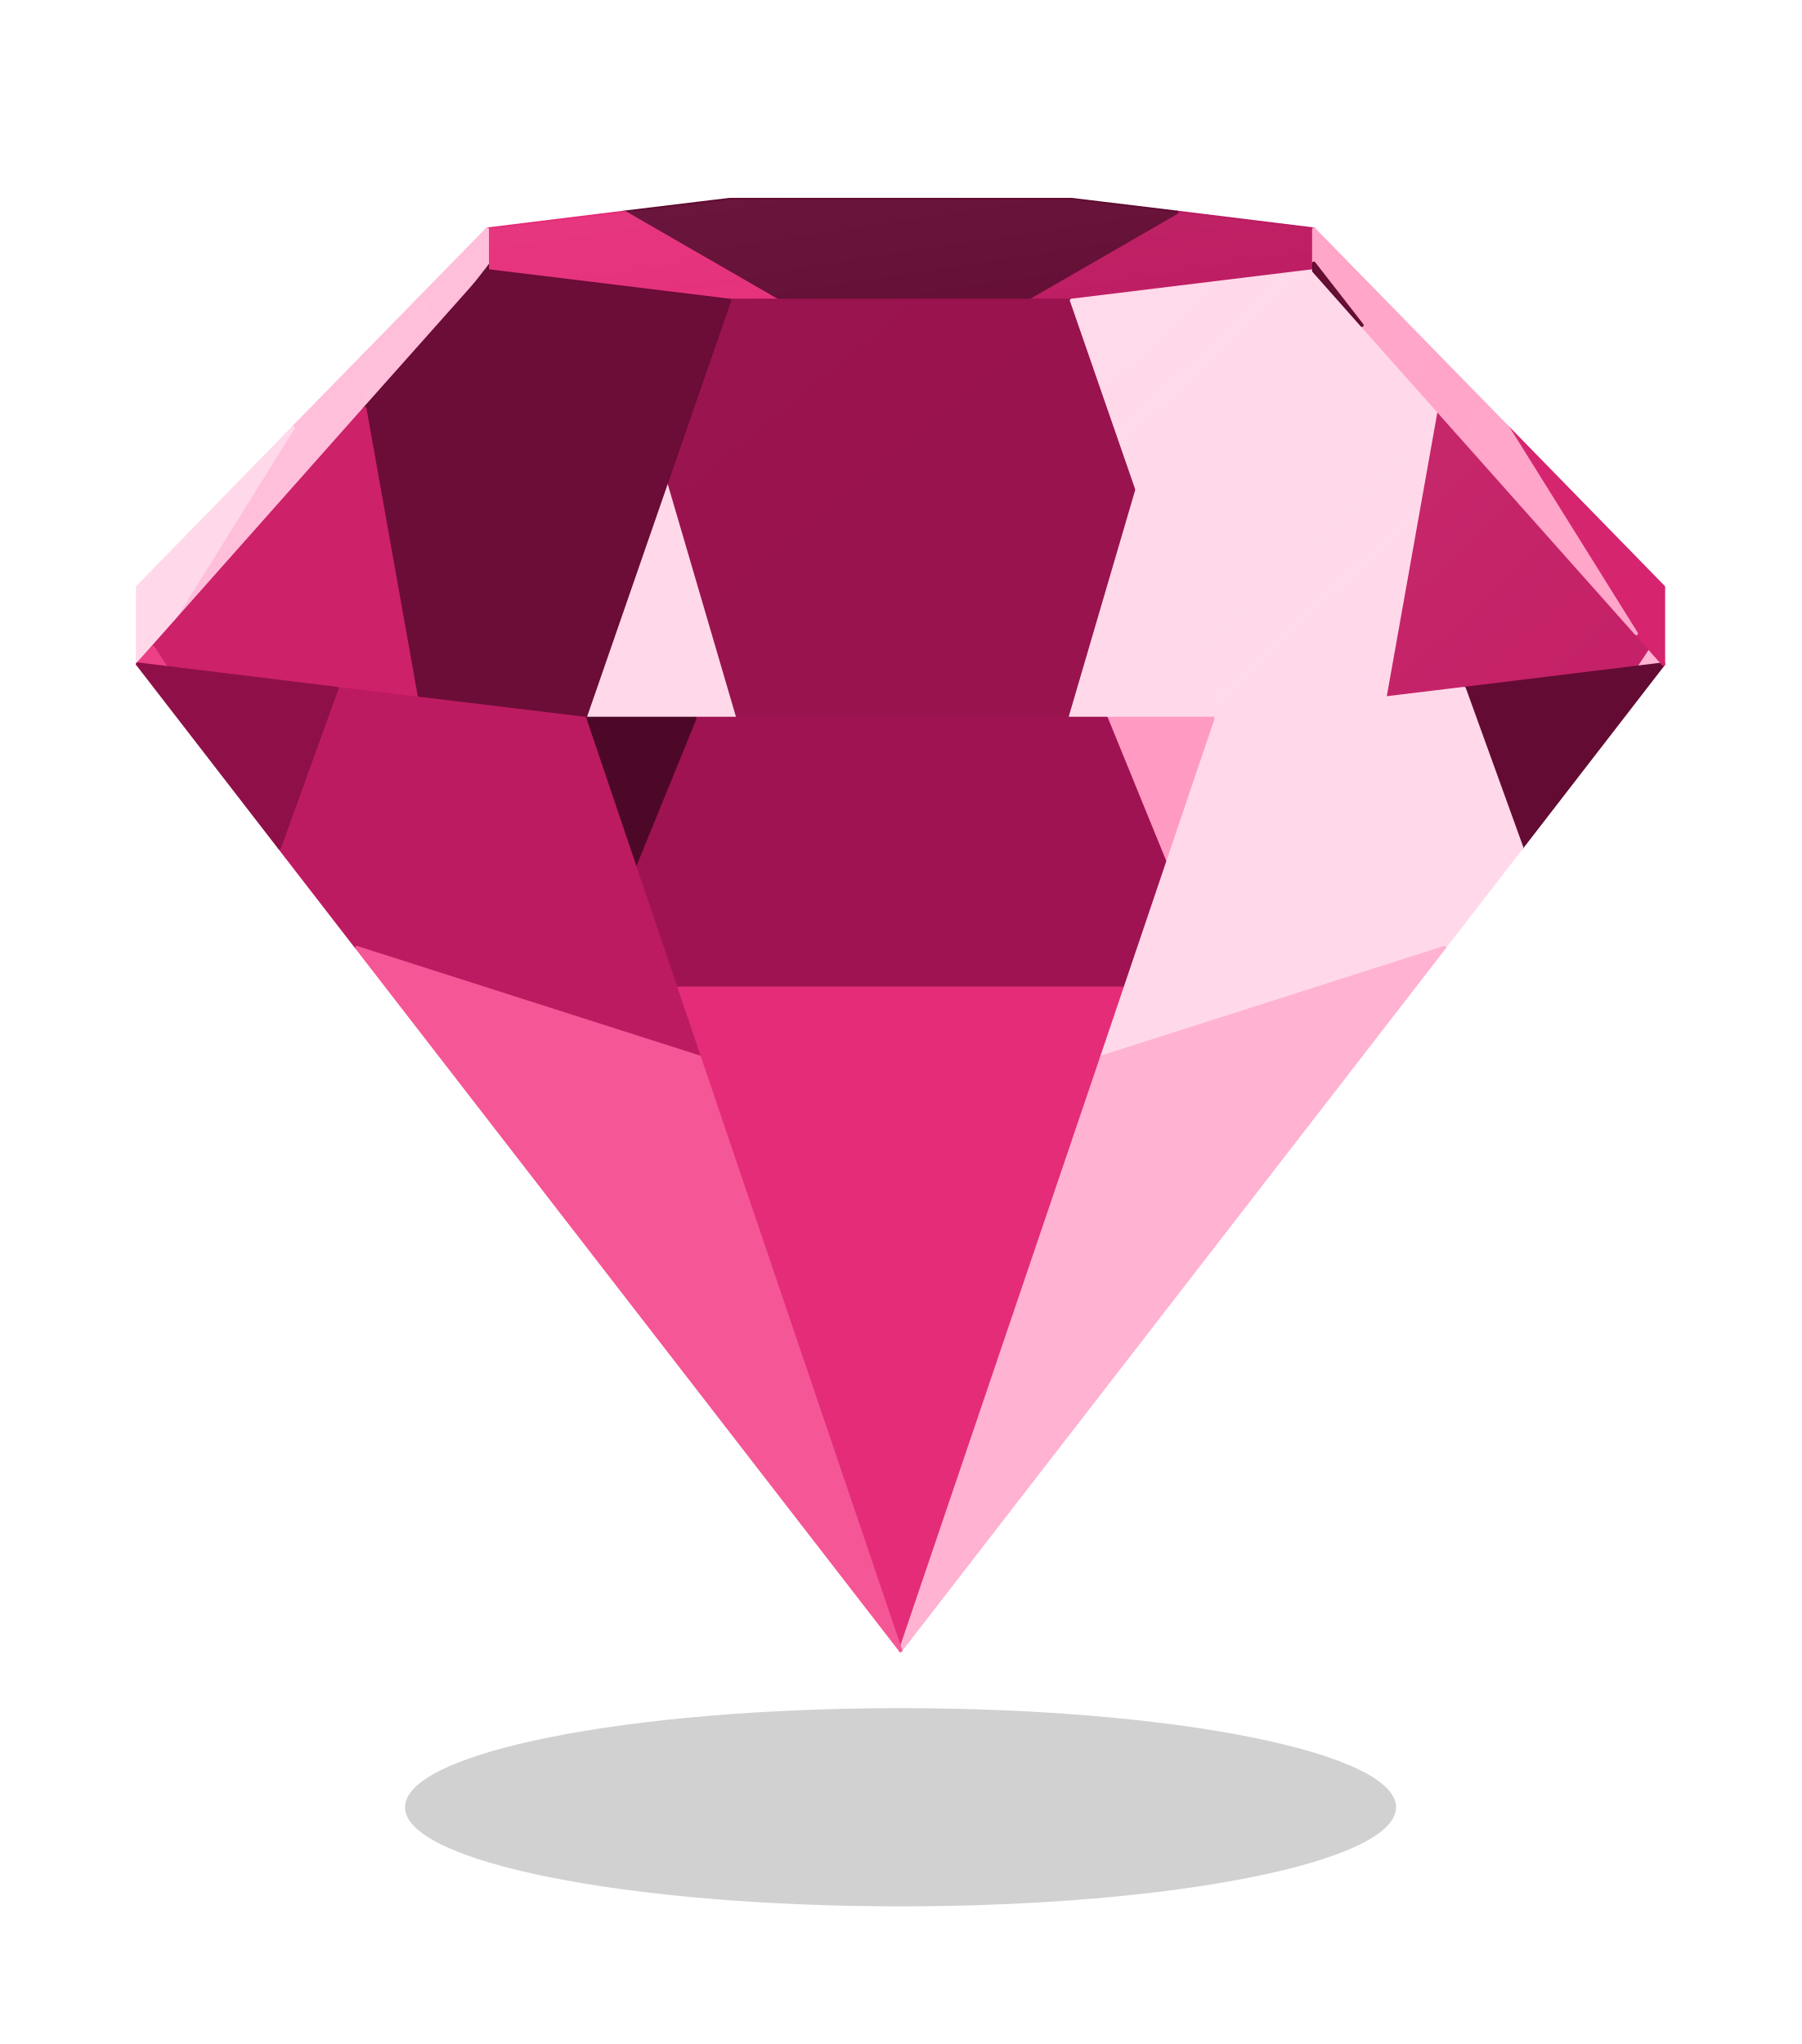
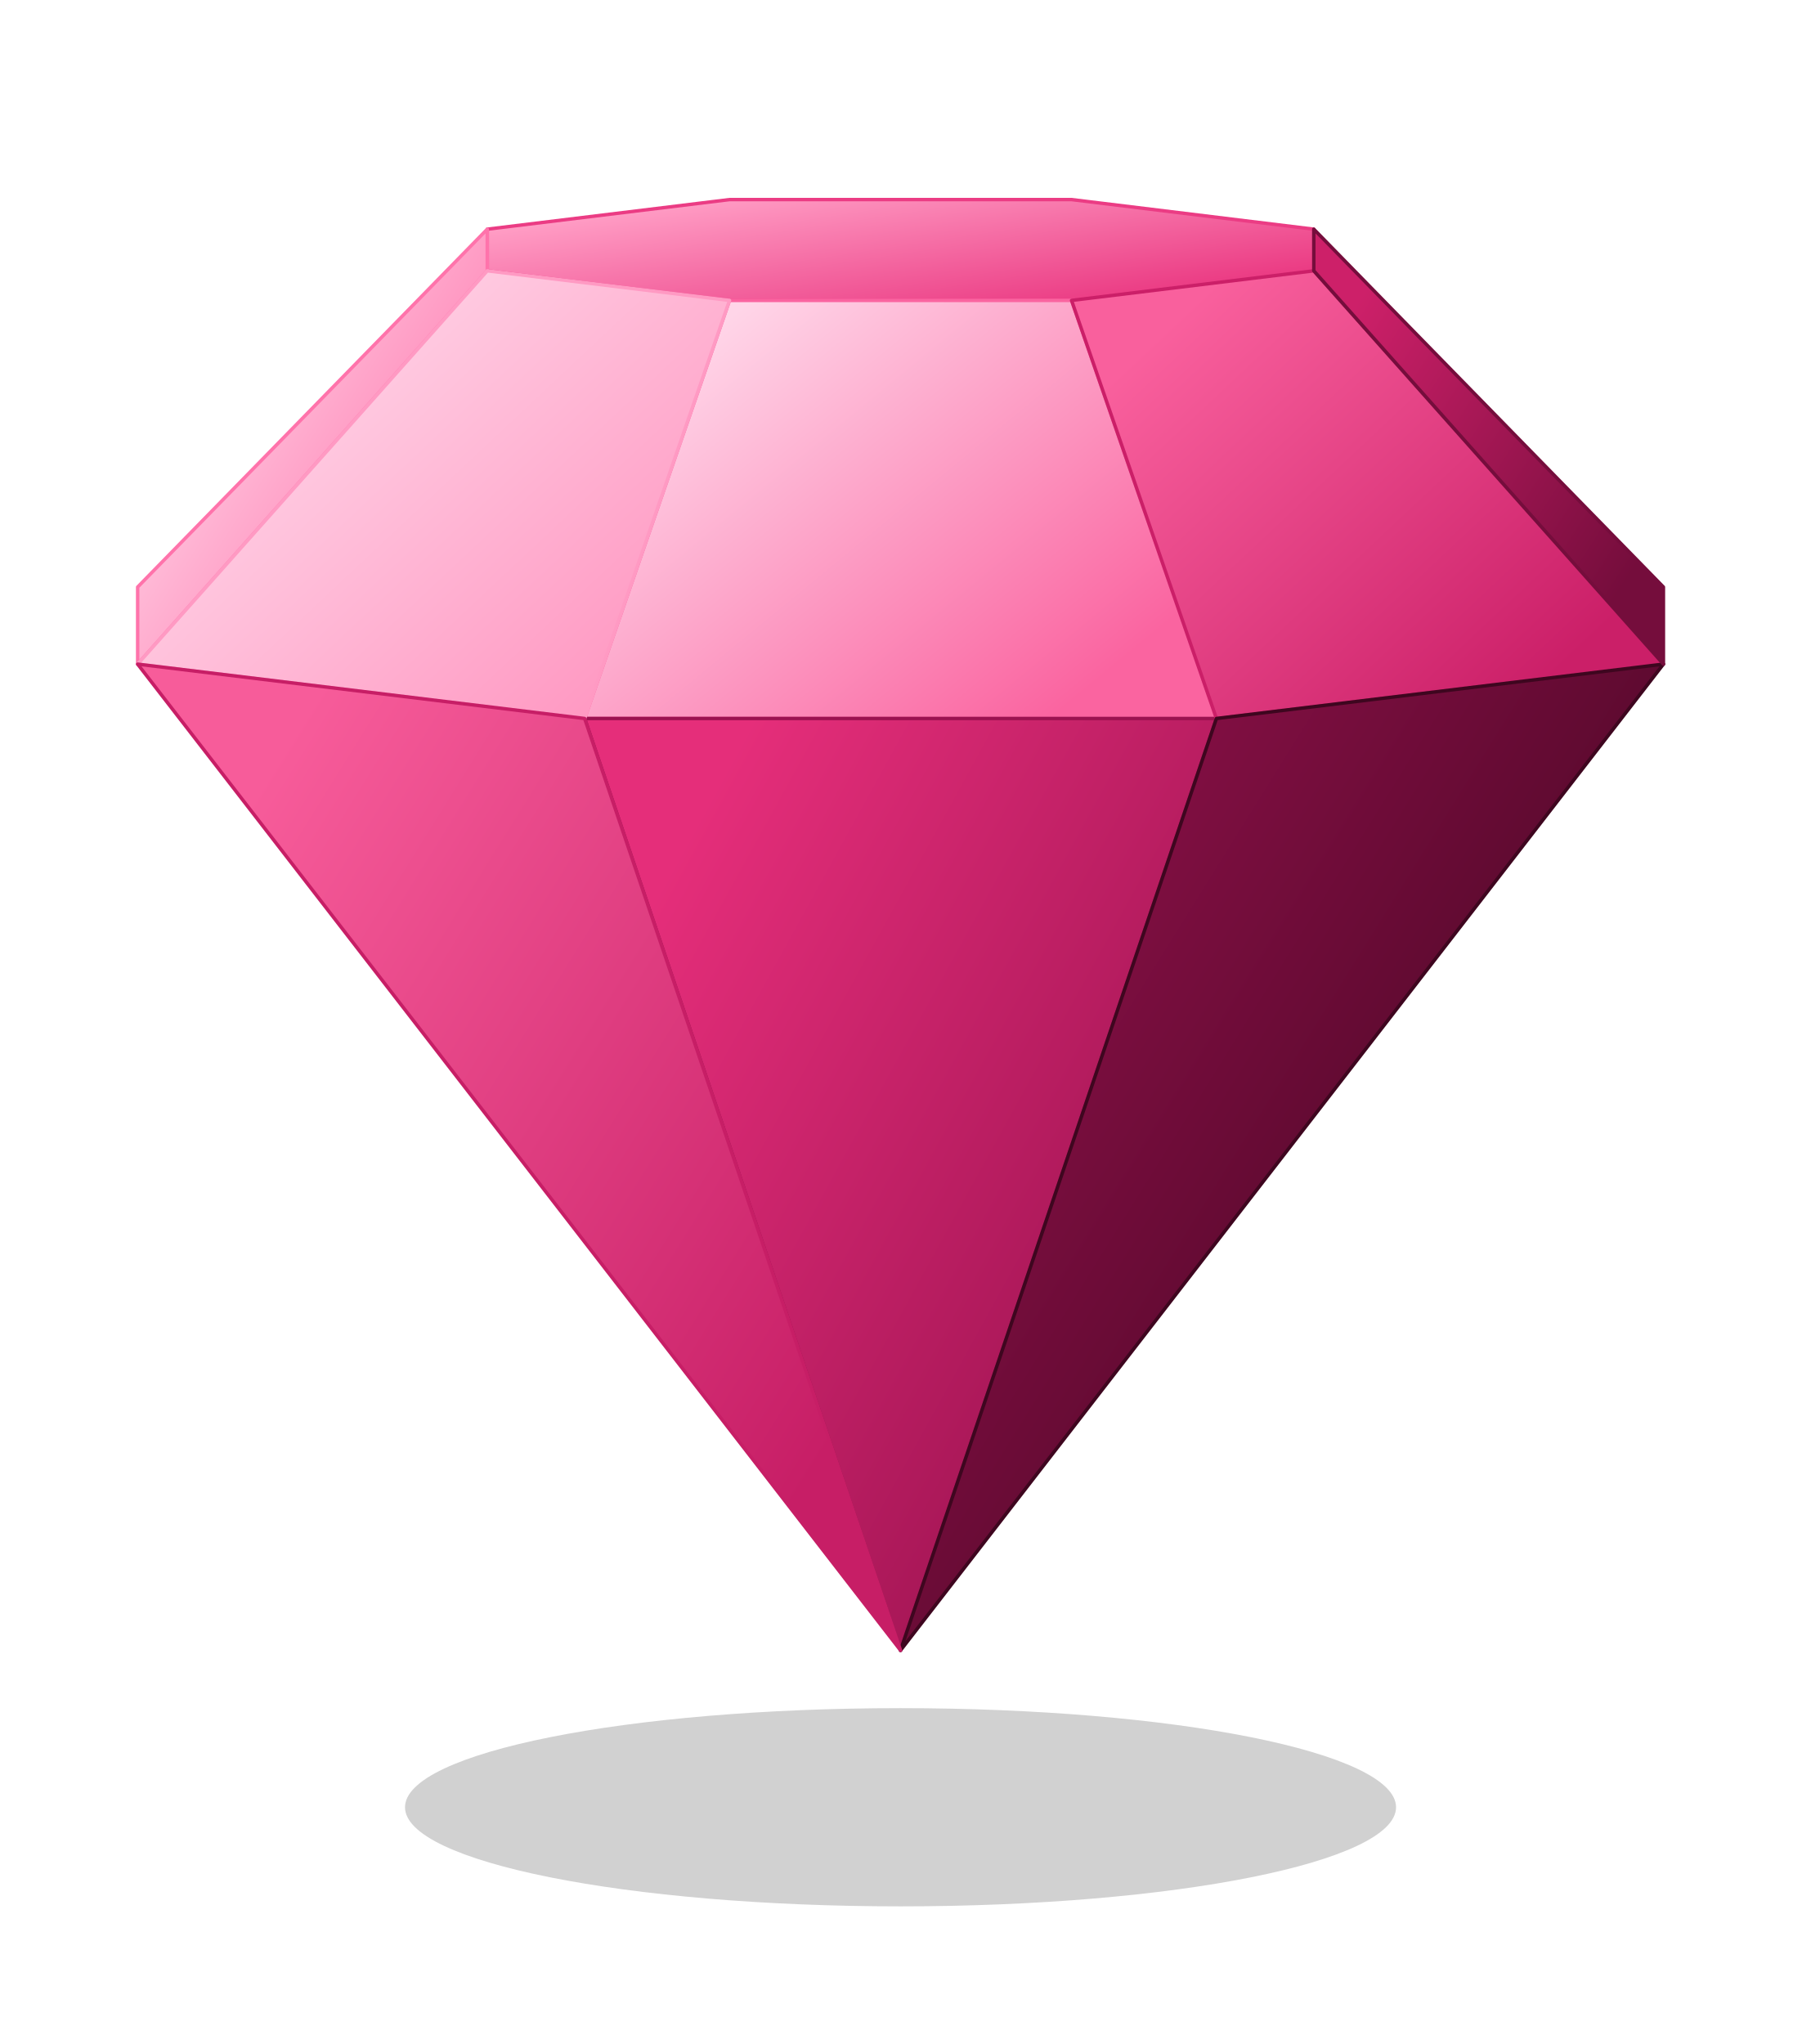
<svg xmlns="http://www.w3.org/2000/svg" viewBox="-261.7 -268.8 523.5 594">
  <defs>
-     <style>.gem-p{fill:currentColor;stroke:currentColor;stroke-width:1px;stroke-linejoin:round;vector-effect:non-scaling-stroke}</style>
+     <linearGradient id="gem-g0" x1="0.111" y1="0.186" x2="0.889" y2="0.814">
+       <stop offset="0" stop-color="#ff9cc4" />
+       <stop offset="1" stop-color="#eb3c84" />
+     </linearGradient>
    <path id="gem-f0" stroke-width="1" stroke-linejoin="round" vector-effect="non-scaling-stroke" d="M49.7 -181.5 L120.1 -190.1 L120.1 -202.2 L49.7 -210.8 L-49.7 -210.8 L-120.1 -202.2 L-120.1 -190.1 L-49.7 -181.5 Z" />
+     <linearGradient id="gem-g1" x1="0.111" y1="0.186" x2="0.889" y2="0.814">
+       <stop offset="0" stop-color="#ffd5e8" />
+       <stop offset="1" stop-color="#fa64a0" />
+     </linearGradient>
    <path id="gem-f1" stroke-width="1" stroke-linejoin="round" vector-effect="non-scaling-stroke" d="M-49.7 -181.5 L49.7 -181.5 L91.8 -60 L-91.8 -60 Z" />
+     <linearGradient id="gem-g2" x1="0.111" y1="0.186" x2="0.889" y2="0.814">
+       <stop offset="0" stop-color="#e52e7a" />
+       <stop offset="1" stop-color="#9b1250" />
+     </linearGradient>
+     <path id="gem-f2" stroke-width="1" stroke-linejoin="round" vector-effect="non-scaling-stroke" d="M-91.8 -60 L91.8 -60 L0 210.8 Z" />
+     <linearGradient id="gem-g3" x1="0.111" y1="0.186" x2="0.889" y2="0.814">
+       <stop offset="0" stop-color="#f9609d" />
+       <stop offset="1" stop-color="#cb1f68" />
+     </linearGradient>
    <path id="gem-f3" stroke-width="1" stroke-linejoin="round" vector-effect="non-scaling-stroke" d="M49.7 -181.5 L120.1 -190.1 L221.7 -75.8 L91.8 -60 Z" />
+     <linearGradient id="gem-g4" x1="0.111" y1="0.186" x2="0.889" y2="0.814">
+       <stop offset="0" stop-color="#8c1048" />
+       <stop offset="1" stop-color="#3e061f" />
+     </linearGradient>
+     <path id="gem-f4" stroke-width="1" stroke-linejoin="round" vector-effect="non-scaling-stroke" d="M91.8 -60 L221.7 -75.8 L0 210.8 Z" />
+     <linearGradient id="gem-g5" x1="0.111" y1="0.186" x2="0.889" y2="0.814">
+       <stop offset="0" stop-color="#cd2069" />
+       <stop offset="1" stop-color="#750d3c" />
+     </linearGradient>
    <path id="gem-f5" stroke-width="1" stroke-linejoin="round" vector-effect="non-scaling-stroke" d="M120.1 -190.1 L120.1 -202.2 L221.7 -98.2 L221.7 -75.8 Z" />
+     <linearGradient id="gem-g13" x1="0.111" y1="0.186" x2="0.889" y2="0.814">
+       <stop offset="0" stop-color="#ffd9ea" />
+       <stop offset="1" stop-color="#ff73ab" />
+     </linearGradient>
    <path id="gem-f13" stroke-width="1" stroke-linejoin="round" vector-effect="non-scaling-stroke" d="M-120.1 -202.2 L-120.1 -190.1 L-221.7 -75.8 L-221.7 -98.2 Z" />
+     <linearGradient id="gem-g15" x1="0.111" y1="0.186" x2="0.889" y2="0.814">
+       <stop offset="0" stop-color="#ffd9ea" />
+       <stop offset="1" stop-color="#ff9ac3" />
+     </linearGradient>
    <path id="gem-f15" stroke-width="1" stroke-linejoin="round" vector-effect="non-scaling-stroke" d="M-120.1 -190.1 L-49.7 -181.5 L-91.8 -60 L-221.7 -75.8 Z" />
-     <linearGradient id="gem-gloss" x1="0.111" y1="0.186" x2="0.889" y2="0.814">
-       <stop offset="0" stop-color="#ffd9ea" />
-       <stop offset="1" stop-color="#ffd9ea" stop-opacity="0.35" />
+     <linearGradient id="gem-g16" x1="0.111" y1="0.186" x2="0.889" y2="0.814">
+       <stop offset="0" stop-color="#f75c9a" />
+       <stop offset="1" stop-color="#c71e66" />
    </linearGradient>
+     <path id="gem-f16" stroke-width="1" stroke-linejoin="round" vector-effect="non-scaling-stroke" d="M-221.7 -75.8 L-91.8 -60 L0 210.8 Z" />
  </defs>
  <ellipse cx="0" cy="256.4" rx="144" ry="28.8" fill="#000" fill-opacity="0.18">
    <animate attributeName="rx" dur="3s" repeatCount="indefinite" calcMode="spline" keyTimes="0;0.5;1" keySplines="0.45 0 0.55 1;0.45 0 0.55 1" values="144;100.8;144" />
    <animate attributeName="ry" dur="3s" repeatCount="indefinite" calcMode="spline" keyTimes="0;0.5;1" keySplines="0.45 0 0.55 1;0.45 0 0.55 1" values="28.8;20.2;28.8" />
    <animate attributeName="fill-opacity" dur="3s" repeatCount="indefinite" calcMode="spline" keyTimes="0;0.5;1" keySplines="0.45 0 0.55 1;0.45 0 0.55 1" values="0.18;0.09;0.18" />
  </ellipse>
  <g>
    <animateTransform attributeName="transform" type="translate" dur="3s" repeatCount="indefinite" calcMode="spline" keyTimes="0;0.5;1" keySplines="0.45 0 0.55 1;0.45 0 0.55 1" values="0 0;0 -18;0 0" />
-     <path class="gem-p" color="#bd1b61" d="M49.7 -181.5 120.1 -190.1 120.1 -202.2 80.3 -207.1 35.9 -181.5Z" />
-     <path class="gem-p" color="#620b32" d="M35.9 -181.5 80.3 -207.1 49.7 -210.8 -49.7 -210.8 -80.3 -207.1 -35.9 -181.5Z" />
-     <path class="gem-p" color="#e52d79" d="M-49.7 -181.5 -35.9 -181.5 -80.3 -207.1 -120.1 -202.2 -120.1 -190.1Z" />
-     <use href="#gem-f0" fill="url(#gem-gloss)" fill-opacity="0.052" />
-     <path class="gem-p" color="#ffd9ea" d="M91.8 -60 68.2 -128.2 48.2 -60Z" />
-     <path class="gem-p" color="#99124e" d="M48.2 -60 68.2 -128.2 49.7 -181.5 -49.7 -181.5 -68.2 -128.2 -48.2 -60Z" />
-     <path class="gem-p" color="#ffd9ea" d="M-91.8 -60 -48.2 -60 -68.2 -128.2Z" />
-     <use href="#gem-f1" fill="url(#gem-gloss)" fill-opacity="0.008" />
-     <path class="gem-p" color="#ff9ac3" d="M91.8 -60 59.8 -60 77.3 -17.1Z" />
-     <path class="gem-p" color="#9f1352" d="M77.3 -17.1 59.8 -60 -59.8 -60 -77.3 -17.1 -65.3 18.4 65.3 18.4Z" />
-     <path class="gem-p" color="#e42c78" d="M0 210.8 65.3 18.4 -65.3 18.4 0 210.8 0 210.8Z" />
-     <path class="gem-p" color="#4d0827" d="M-77.3 -17.1 -59.8 -60 -91.8 -60Z" />
-     <path class="gem-p" color="#ffb3d2" d="M221.7 -75.8 221.7 -75.8 221.7 -75.8 217.3 -80.7 213.4 -74.8Z" />
-     <path class="gem-p" color="#c31d64" d="M213.4 -74.8 217.3 -80.7 155.7 -150.1 140.7 -65.9Z" />
-     <path class="gem-p" color="#ffd9ea" d="M91.8 -60 140.7 -65.9 155.7 -150.1 120.1 -190.1 49.7 -181.5Z" />
-     <use href="#gem-f3" fill="url(#gem-gloss)" fill-opacity="0.072" />
-     <path class="gem-p" color="#640b33" d="M221.7 -75.8 163.8 -68.7 180.5 -22.5Z" />
-     <path class="gem-p" color="#ffd9ea" d="M180.5 -22.5 163.8 -68.7 91.8 -60 58.5 38.4 158 6.6Z" />
-     <path class="gem-p" color="#ffb2d1" d="M158 6.6 58.5 38.4 0 210.8 0 210.8Z" />
-     <path class="gem-p" color="#d6236e" d="M221.7 -75.8 221.7 -98.2 221.7 -98.2 221.7 -98.2 176.5 -144.5 213.8 -84.7Z" />
-     <path class="gem-p" color="#ffa5c9" d="M213.8 -84.7 176.5 -144.5 120.1 -202.2 120.1 -192.3 134.1 -174.3Z" />
-     <path class="gem-p" color="#620b32" d="M134.1 -174.3 120.1 -192.3 120.1 -190.1Z" />
-     <use href="#gem-f5" fill="url(#gem-gloss)" fill-opacity="0.019" />
-     <path class="gem-p" color="#59092d" d="M-120.1 -190.1 -120.1 -192.3 -134.1 -174.3Z" />
-     <path class="gem-p" color="#ffbdd9" d="M-134.1 -174.3 -120.1 -192.3 -120.1 -202.2 -176.5 -144.5 -213.8 -84.7Z" />
-     <path class="gem-p" color="#ffd9ea" d="M-221.7 -75.8 -213.8 -84.7 -176.5 -144.5 -221.7 -98.2 -221.7 -98.2 -221.7 -98.2Z" />
-     <use href="#gem-f13" fill="url(#gem-gloss)" fill-opacity="0.112" />
-     <path class="gem-p" color="#6b0c36" d="M-91.8 -60 -49.7 -181.5 -120.1 -190.1 -155.7 -150.1 -140.7 -65.9Z" />
-     <path class="gem-p" color="#cd2069" d="M-140.7 -65.9 -155.7 -150.1 -217.3 -80.7 -213.4 -74.8Z" />
-     <path class="gem-p" color="#ec3e85" d="M-213.4 -74.8 -217.3 -80.7 -221.7 -75.8 -221.7 -75.8Z" />
-     <use href="#gem-f15" fill="url(#gem-gloss)" fill-opacity="0.008" />
-     <path class="gem-p" color="#bd1b61" d="M-91.8 -60 -163.8 -68.7 -180.5 -22.5 -158 6.6 -58.5 38.4Z" />
-     <path class="gem-p" color="#f55696" d="M0 210.8 0 210.8 -58.5 38.4 -158 6.6Z" />
-     <path class="gem-p" color="#8f1049" d="M-180.5 -22.5 -163.8 -68.7 -221.7 -75.8Z" />
+     <use href="#gem-f0" fill="url(#gem-g0)" stroke="url(#gem-g0)" />
+     <use href="#gem-f1" fill="url(#gem-g1)" stroke="url(#gem-g1)" />
+     <use href="#gem-f2" fill="url(#gem-g2)" stroke="url(#gem-g2)" />
+     <use href="#gem-f3" fill="url(#gem-g3)" stroke="url(#gem-g3)" />
+     <use href="#gem-f4" fill="url(#gem-g4)" stroke="url(#gem-g4)" />
+     <use href="#gem-f5" fill="url(#gem-g5)" stroke="url(#gem-g5)" />
+     <use href="#gem-f13" fill="url(#gem-g13)" stroke="url(#gem-g13)" />
+     <use href="#gem-f15" fill="url(#gem-g15)" stroke="url(#gem-g15)" />
+     <use href="#gem-f16" fill="url(#gem-g16)" stroke="url(#gem-g16)" />
  </g>
</svg>
